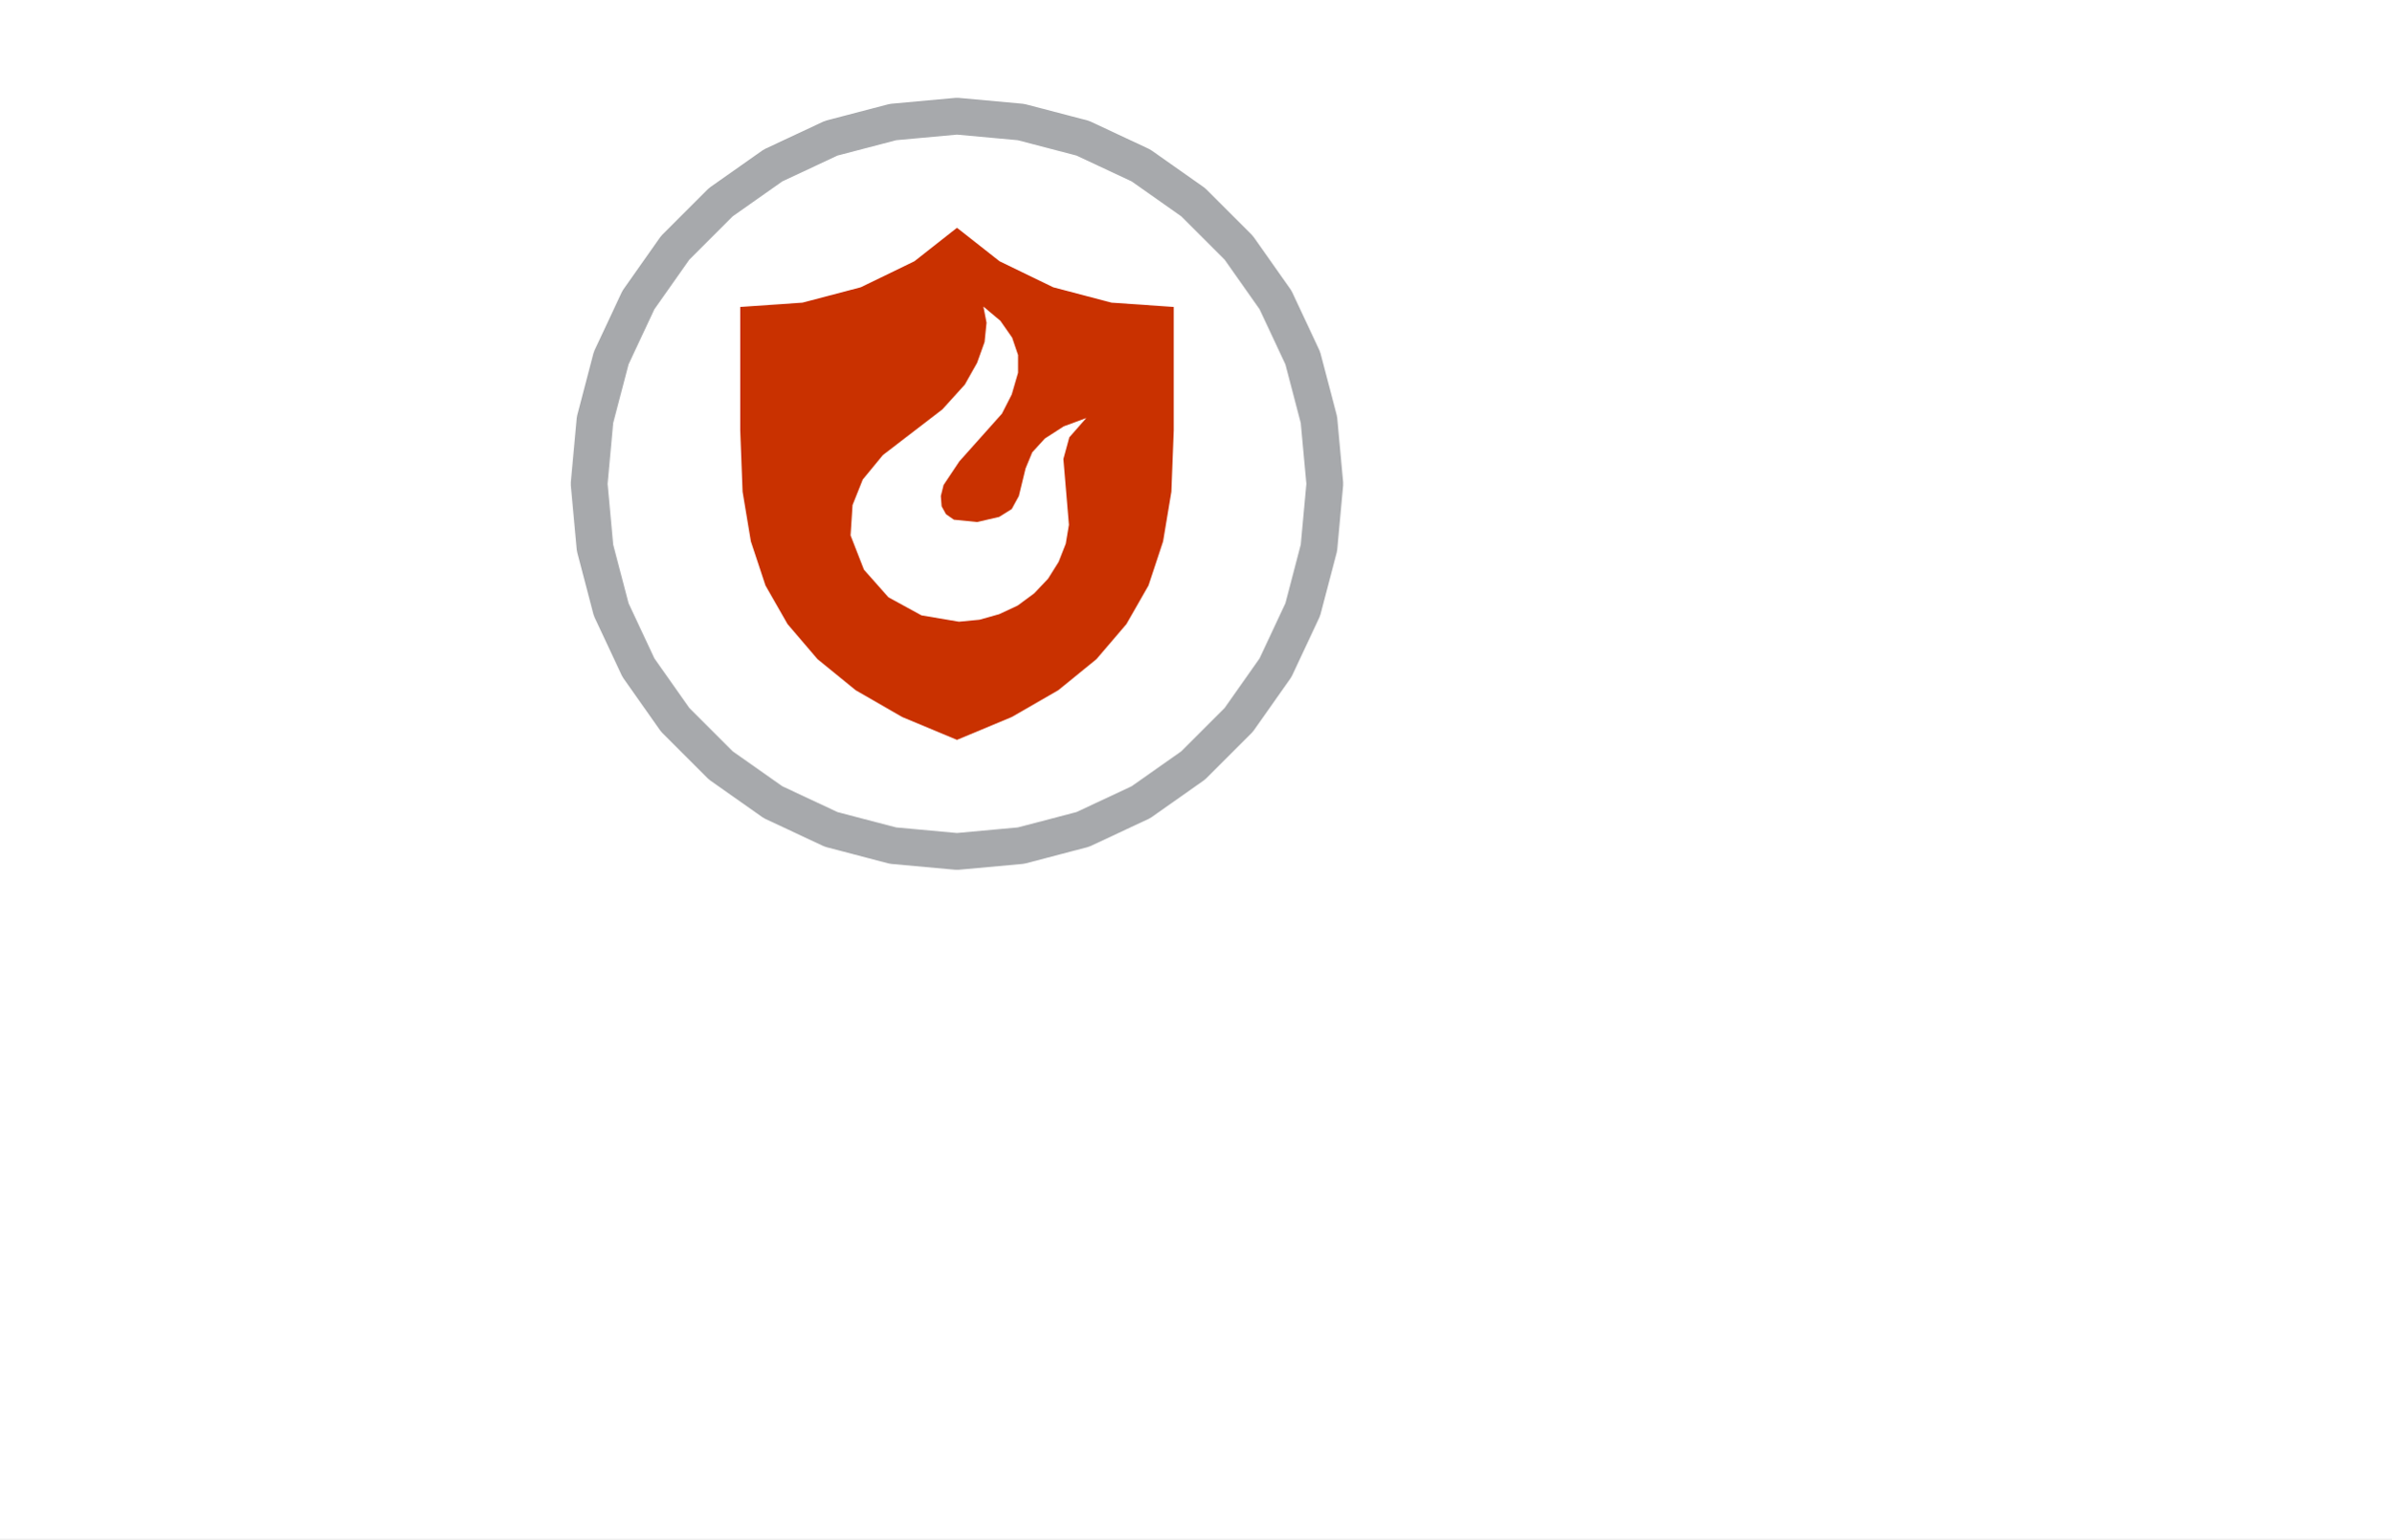
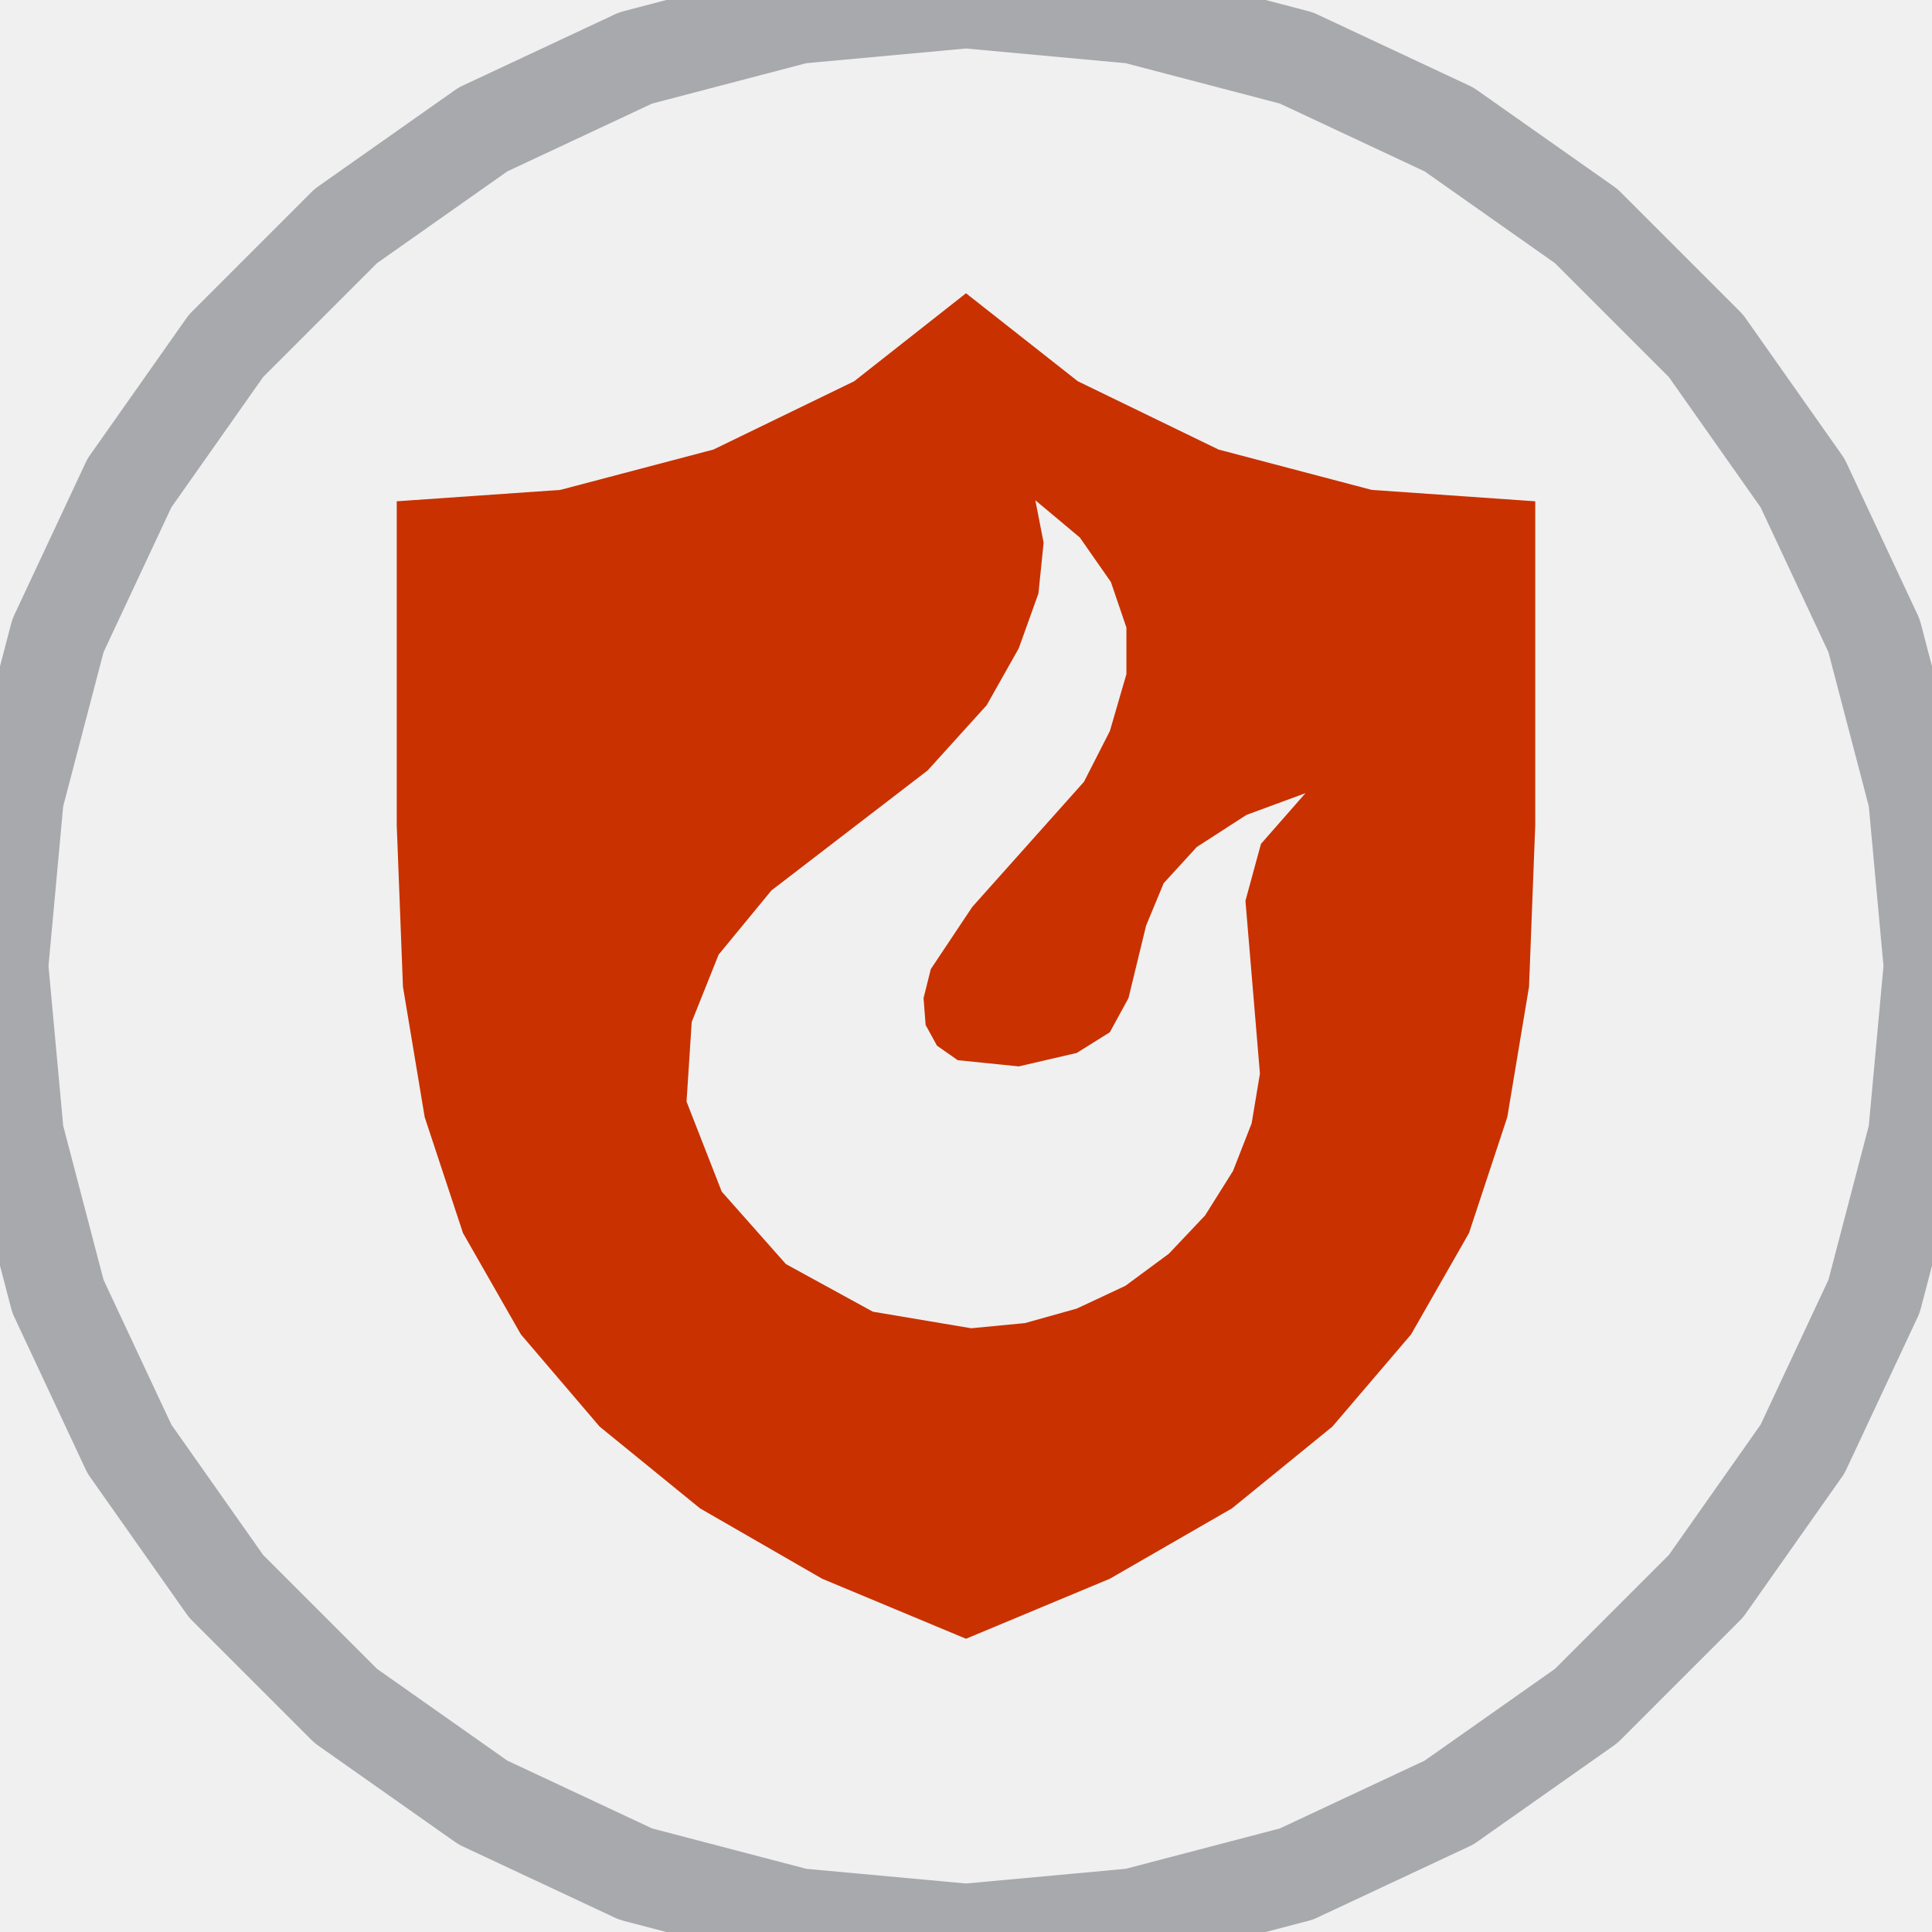
- <svg xmlns="http://www.w3.org/2000/svg" version="1.1" width="208pt" height="134pt" viewBox="0 0 208 134" xml:space="preserve" enable-background="new 0 0 208 134">
+ <svg xmlns="http://www.w3.org/2000/svg" version="1.1" width="64pt" height="64pt" viewBox="51.249 10.109 64 64" xml:space="preserve">
  <g transform="scale(0.24,0.24)">
-     <g>
-       <rect x="0" y="0" width="868.664" height="557.974" fill="#FFFFFF" fill-opacity="1" />
-     </g>
    <g id="Map_Frame">
      <g id="Point_Notes">
        <clipPath id="cp_2">
-           <path d="M868.664 557.974 L868.664 0 L0 0 L0 557.974 Z " />
+           <path d="M868.664 557.974 L868.664 0 L0 0 L0 557.974 Z" />
        </clipPath>
        <g clip-path="url(#cp_2)">
          <g transform="matrix(26.66667 0 0 -26.66667 346.87 175.4546)">
-             <path d="M0 5 L0.87 4.92 L1.71 4.7 L2.5 4.33 L3.21 3.83 L3.83 3.21 L4.33 2.5 L4.7 1.71 L4.92 0.87 L5 0 L4.92 -0.87 L4.7 -1.71 L4.33 -2.5 L3.83 -3.21 L3.21 -3.83 L2.5 -4.33 L1.71 -4.7 L0.87 -4.92 L0 -5 L-0.87 -4.92 L-1.71 -4.7 L-2.5 -4.33 L-3.21 -3.83 L-3.83 -3.21 L-4.33 -2.5 L-4.7 -1.71 L-4.92 -0.87 L-5 0 L-4.92 0.87 L-4.7 1.71 L-4.33 2.5 L-3.83 3.21 L-3.21 3.83 L-2.5 4.33 L-1.71 4.7 L-0.87 4.92 L0 5 Z " fill="#FFFFFF" fill-rule="evenodd" stroke="#A7A9AC" fill-opacity="1" stroke-opacity="1" stroke-width="0.5" stroke-linecap="round" stroke-linejoin="round" stroke-miterlimit="10" />
+             <path d="M0 5 L0.87 4.92 L1.71 4.7 L2.5 4.33 L3.21 3.83 L3.83 3.21 L4.33 2.5                      L4.7 1.71 L4.92 0.87 L5 0 L4.92 -0.87 L4.7 -1.71 L4.33 -2.5 L3.83 -3.21                      L3.21 -3.83 L2.5 -4.33 L1.71 -4.7 L0.87 -4.92 L0 -5 L-0.87 -4.92                      L-1.71 -4.7 L-2.5 -4.33 L-3.21 -3.83 L-3.83 -3.21 L-4.33 -2.5                      L-4.7 -1.71 L-4.92 -0.87 L-5 0 L-4.92 0.87 L-4.7 1.71 L-4.33 2.5                      L-3.83 3.21 L-3.21 3.83 L-2.5 4.33 L-1.71 4.7 L-0.87 4.92 L0 5 Z" fill="none" stroke="#A7A9AC" stroke-width="0.5" stroke-linecap="round" stroke-linejoin="round" stroke-miterlimit="10" />
          </g>
        </g>
        <g clip-path="url(#cp_2)">
          <g transform="matrix(14.28571 0 0 -14.28571 225.4414 296.8832)">
-             <path d="M14 12.99 L14 9.86 L13.94 8.3 L13.73 7.04 L13.36 5.92 L12.8 4.94 L12.04 4.05 L11.07 3.26 L9.89 2.58 L8.5 2 L7.11 2.58 L5.93 3.26 L4.96 4.05 L4.2 4.94 L3.64 5.92 L3.27 7.04 L3.06 8.3 L3 9.86 L3 12.99 L4.58 13.1 L6.06 13.49 L7.42 14.15 L8.5 15 L9.58 14.15 L10.94 13.49 L12.42 13.1 L14 12.99 Z M9.17 13 L9.25 12.59 L9.2 12.1 L9.01 11.57 L8.7 11.02 L8.13 10.39 L6.62 9.23 L6.11 8.61 L5.85 7.96 L5.8 7.19 L6.14 6.32 L6.76 5.62 L7.6 5.16 L8.55 5 L9.07 5.05 L9.57 5.19 L10.04 5.41 L10.46 5.72 L10.81 6.09 L11.08 6.52 L11.26 6.98 L11.34 7.46 L11.2 9.13 L11.35 9.68 L11.78 10.17 L11.21 9.96 L10.73 9.65 L10.41 9.3 L10.24 8.89 L10.07 8.19 L9.89 7.86 L9.57 7.66 L9.01 7.53 L8.42 7.59 L8.22 7.73 L8.11 7.93 L8.09 8.19 L8.16 8.47 L8.56 9.07 L9.64 10.28 L9.89 10.77 L10.05 11.32 L10.05 11.77 L9.9 12.21 L9.6 12.64 L9.17 13 Z " stroke="none" fill="#C93100" fill-rule="evenodd" fill-opacity="1" />
-           </g>
-         </g>
-       </g>
-       <clipPath id="cp_3">
-         <path d="M868.664 557.974 L868.664 0 L0 0 L0 557.974 Z " />
-       </clipPath>
-       <g clip-path="url(#cp_3)">
-         <g id="EmbdFile__1" transform="matrix(1 0 0 1 0 0)">
-           <g>
-             <g transform="scale(1,1)">
- </g>
+             <path d="M14 12.99 L14 9.86 L13.94 8.3 L13.73 7.04 L13.36 5.92 L12.8 4.94                      L12.04 4.05 L11.07 3.26 L9.89 2.58 L8.5 2 L7.11 2.58 L5.93 3.26                      L4.96 4.05 L4.2 4.94 L3.64 5.92 L3.27 7.04 L3.06 8.3 L3 9.86                      L3 12.99 L4.58 13.1 L6.06 13.49 L7.42 14.15 L8.5 15                      L9.58 14.15 L10.94 13.49 L12.42 13.1 L14 12.99 Z                      M9.17 13 L9.25 12.59 L9.2 12.1 L9.01 11.57 L8.7 11.02 L8.13 10.39                      L6.62 9.23 L6.11 8.61 L5.85 7.96 L5.8 7.19 L6.14 6.32 L6.76 5.62                      L7.6 5.16 L8.55 5 L9.07 5.05 L9.57 5.19 L10.04 5.41 L10.46 5.72                      L10.81 6.09 L11.08 6.52 L11.26 6.98 L11.34 7.46 L11.2 9.13                      L11.35 9.68 L11.78 10.17 L11.21 9.96 L10.73 9.65 L10.41 9.3                      L10.24 8.89 L10.07 8.19 L9.89 7.86 L9.57 7.66 L9.01 7.53                      L8.42 7.59 L8.22 7.73 L8.11 7.93 L8.09 8.19 L8.16 8.47                      L8.56 9.07 L9.64 10.28 L9.89 10.77 L10.05 11.32 L10.05 11.77                      L9.9 12.21 L9.6 12.64 L9.17 13 Z" fill="#C93100" fill-rule="evenodd" />
          </g>
        </g>
      </g>
    </g>
  </g>
</svg>
